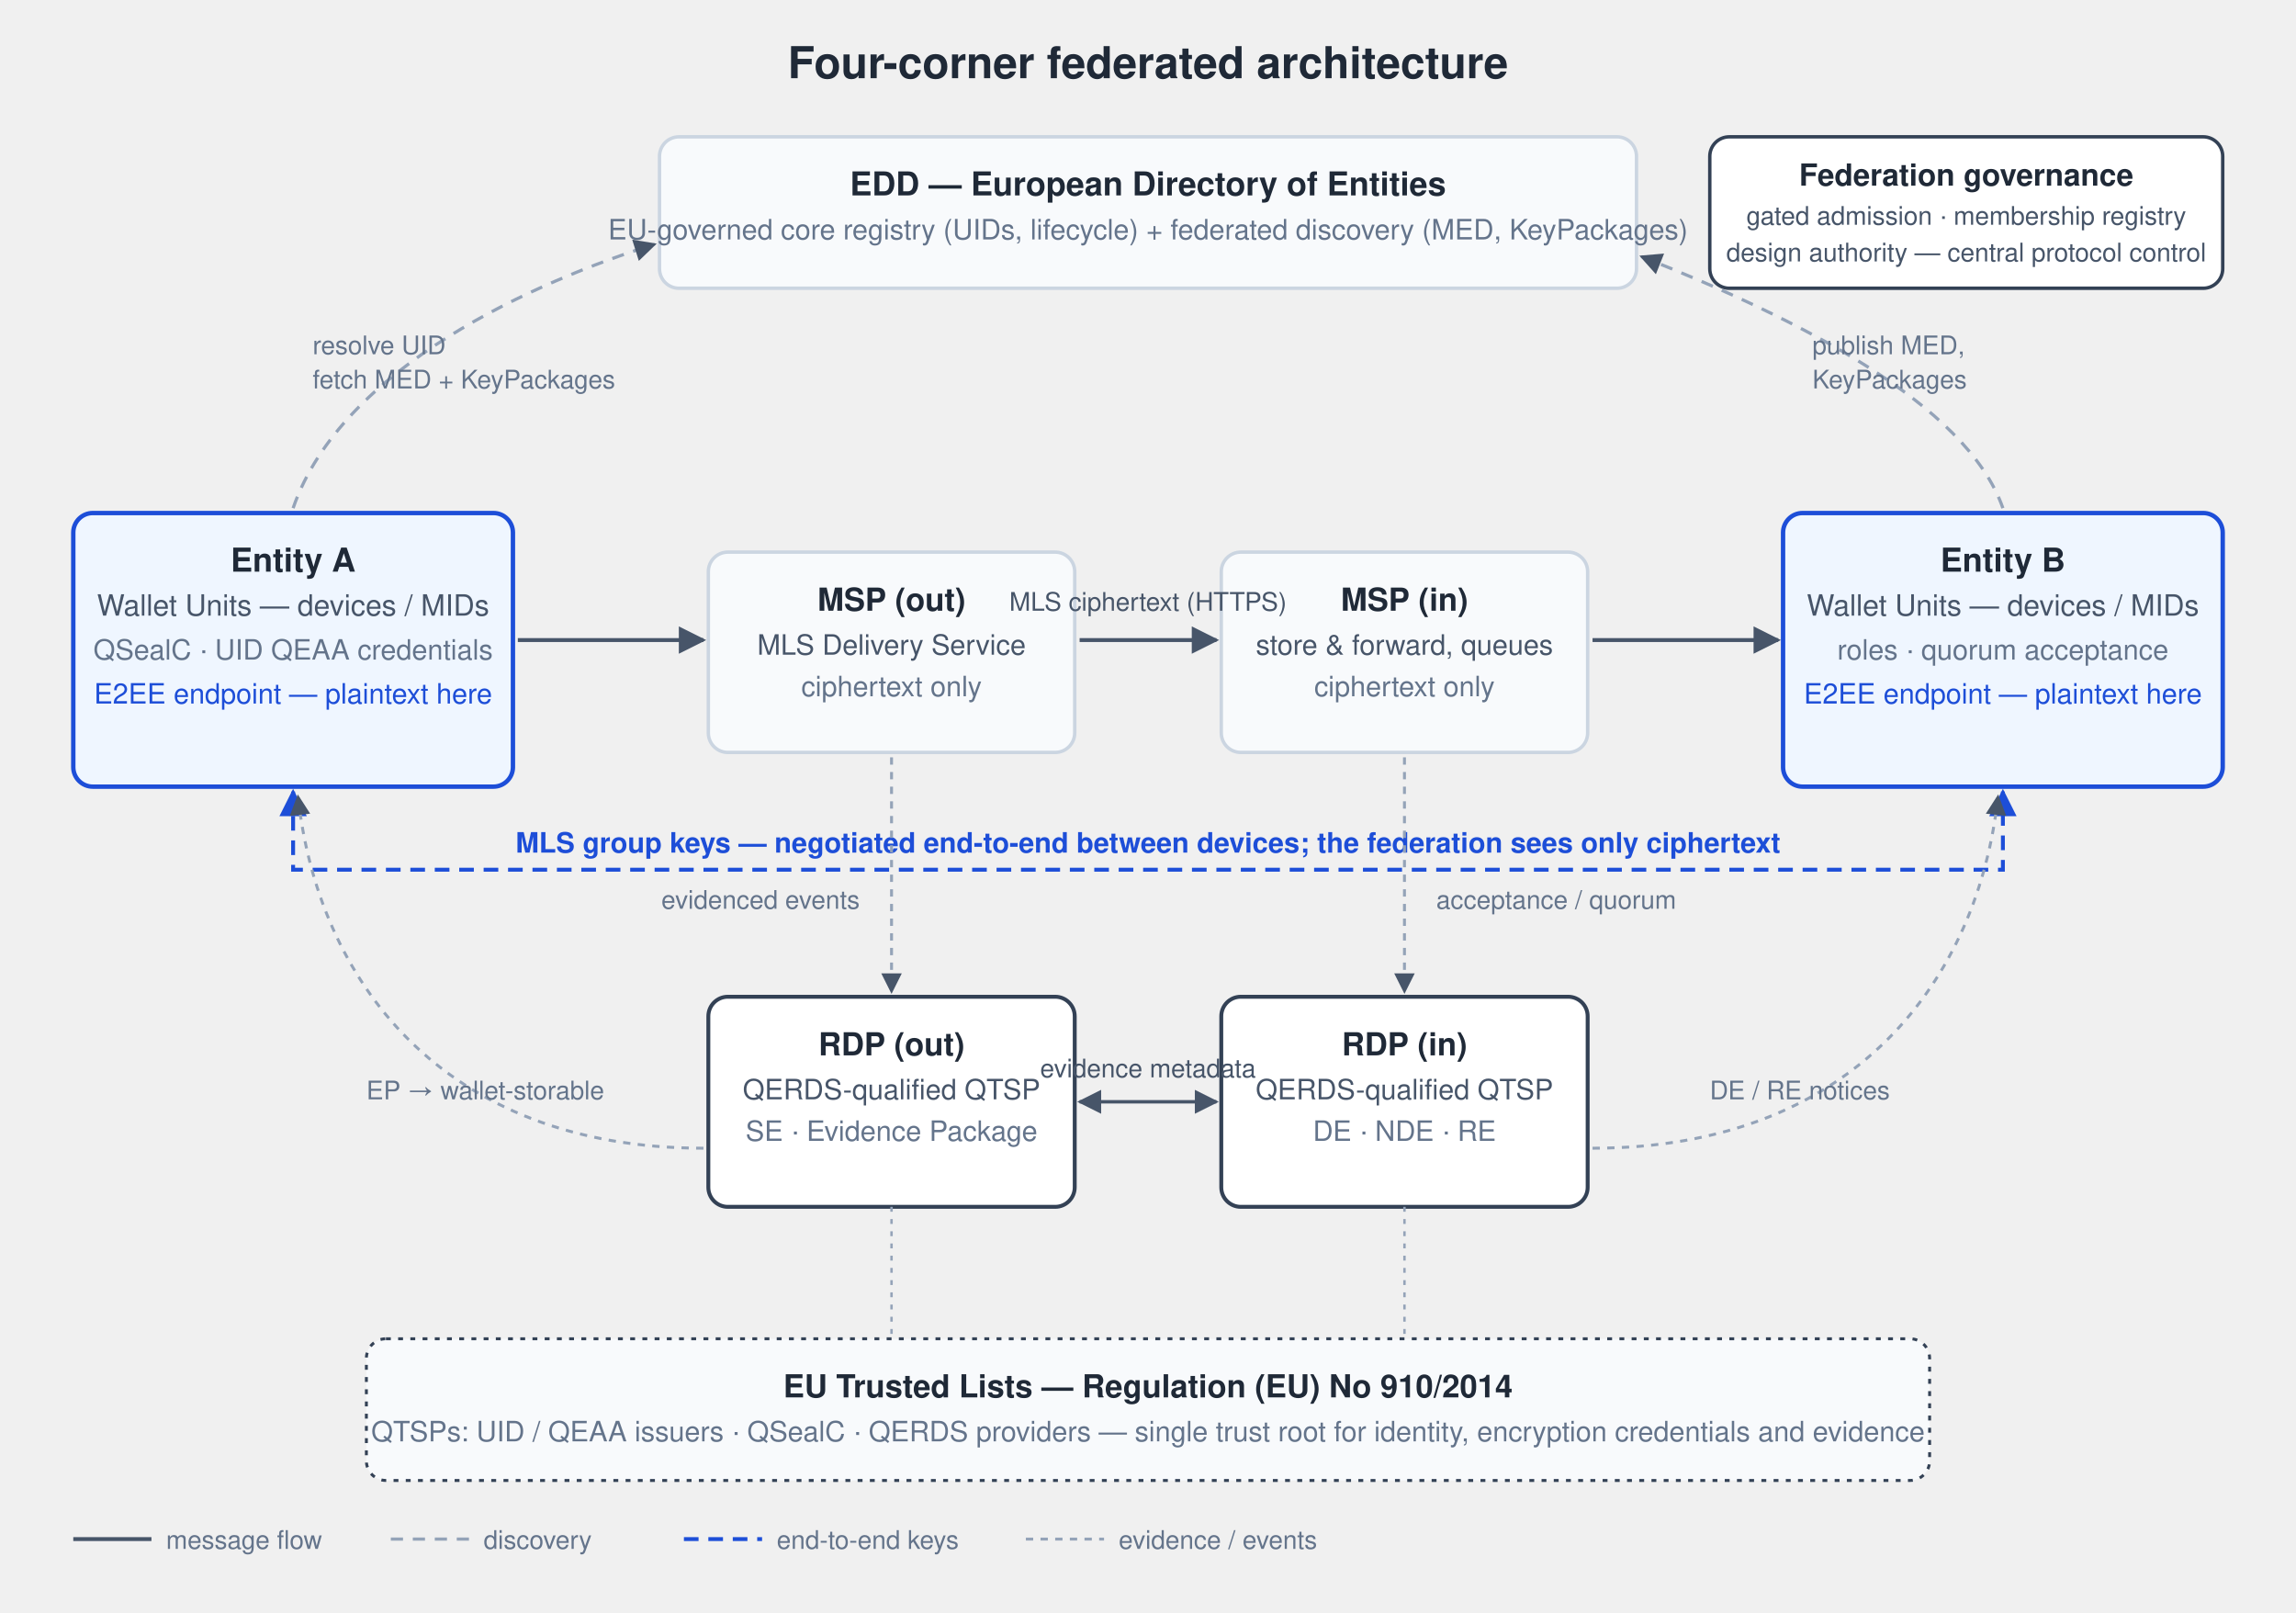
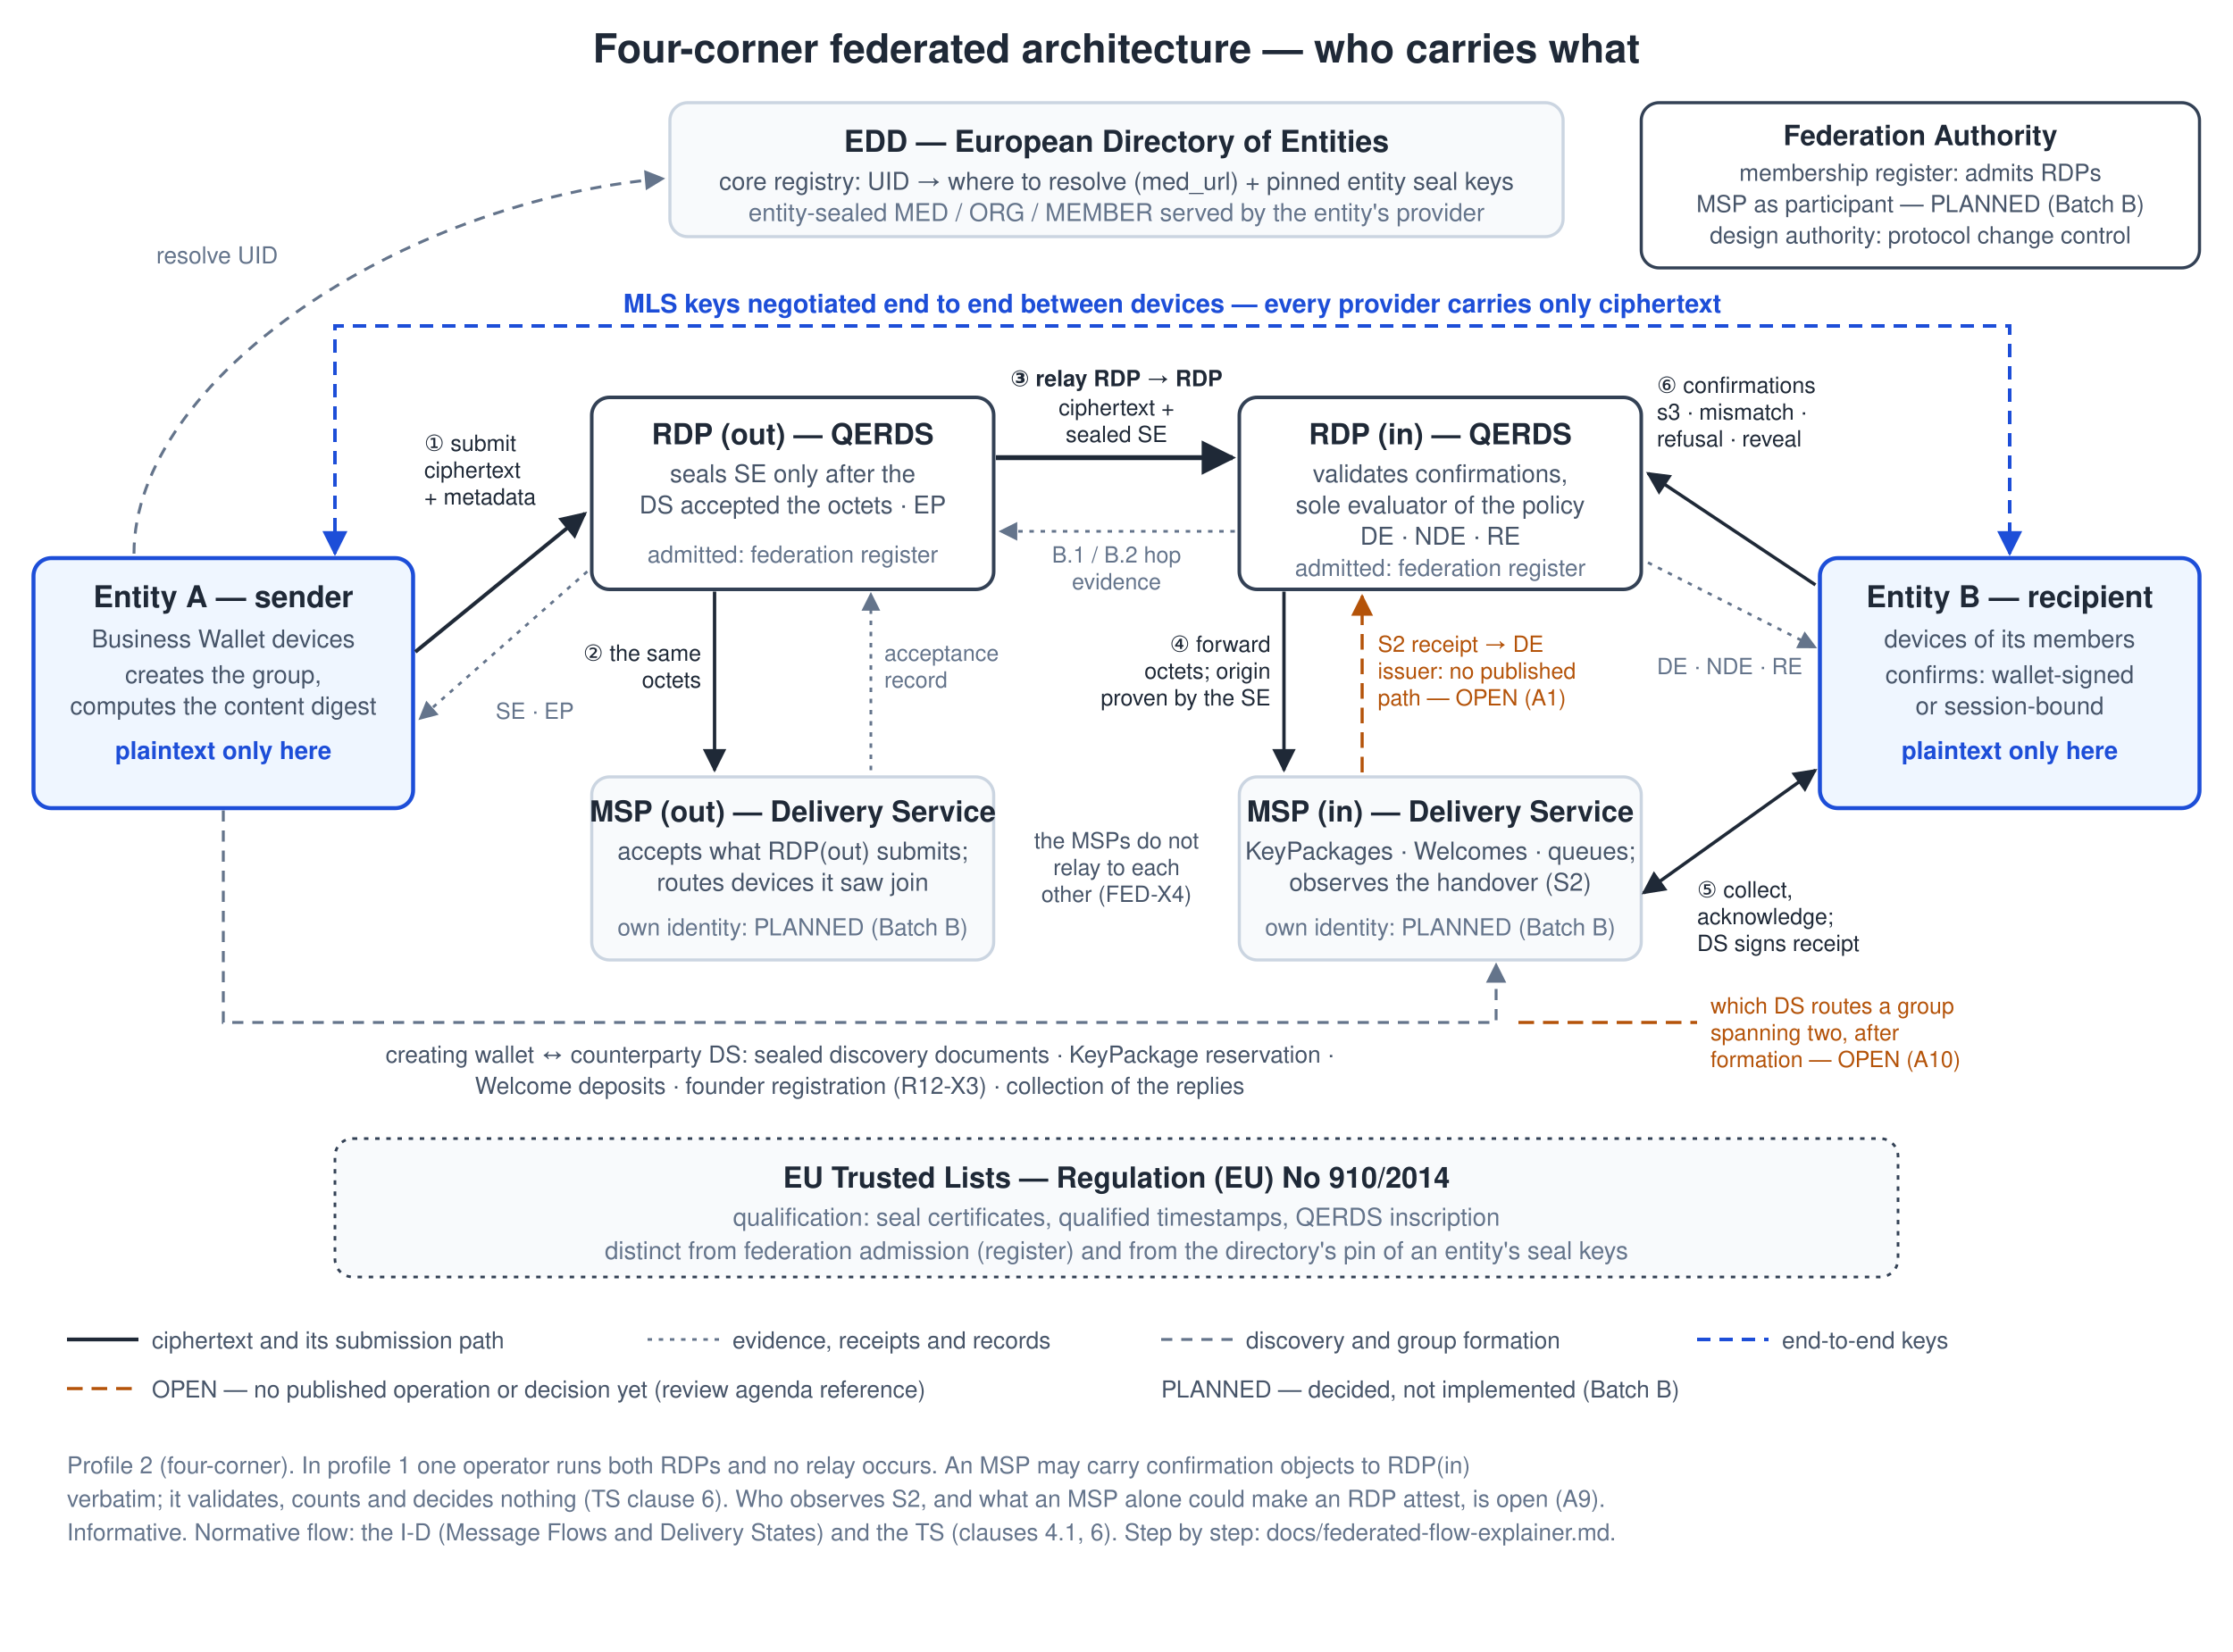
- <svg xmlns="http://www.w3.org/2000/svg" viewBox="0 0 940 660" font-family="Helvetica, Arial, sans-serif" role="img">
+ <svg xmlns="http://www.w3.org/2000/svg" viewBox="0 0 1000 740" font-family="Helvetica, Arial, sans-serif" role="img">
  <defs>
    <marker id="arr" viewBox="0 0 10 10" refX="9" refY="5" markerWidth="7" markerHeight="7" orient="auto-start-reverse">
-       <path d="M 0 0 L 10 5 L 0 10 z" fill="#475569" />
+       <path d="M 0 0 L 10 5 L 0 10 z" fill="#1f2937" />
+     </marker>
+     <marker id="arrg" viewBox="0 0 10 10" refX="9" refY="5" markerWidth="7" markerHeight="7" orient="auto-start-reverse">
+       <path d="M 0 0 L 10 5 L 0 10 z" fill="#64748b" />
    </marker>
    <marker id="arrb" viewBox="0 0 10 10" refX="9" refY="5" markerWidth="7" markerHeight="7" orient="auto-start-reverse">
      <path d="M 0 0 L 10 5 L 0 10 z" fill="#1d4ed8" />
    </marker>
+     <marker id="arro" viewBox="0 0 10 10" refX="9" refY="5" markerWidth="7" markerHeight="7" orient="auto-start-reverse">
+       <path d="M 0 0 L 10 5 L 0 10 z" fill="#b45309" />
+     </marker>
  </defs>
-   <text x="470" y="32" text-anchor="middle" font-size="18" font-weight="bold" fill="#1f2937">Four-corner federated architecture</text>
-   <rect x="270" y="56" width="400" height="62" rx="8" fill="#f8fafc" stroke="#cbd5e1" stroke-width="1.4" />
-   <text x="470" y="80" text-anchor="middle" font-size="13.5" font-weight="bold" fill="#1f2937">EDD — European Directory of Entities</text>
-   <text x="470" y="98" text-anchor="middle" font-size="11.5" fill="#64748b">EU-governed core registry (UIDs, lifecycle) + federated discovery (MED, KeyPackages)</text>
-   <rect x="700" y="56" width="210" height="62" rx="8" fill="#ffffff" stroke="#334155" stroke-width="1.4" />
-   <text x="805" y="76" text-anchor="middle" font-size="12.5" font-weight="bold" fill="#1f2937">Federation governance</text>
-   <text x="805" y="92" text-anchor="middle" font-size="10.5" fill="#475569">gated admission · membership registry</text>
-   <text x="805" y="107" text-anchor="middle" font-size="10.5" fill="#475569">design authority — central protocol control</text>
-   <path d="M 120 208 C 140 150, 220 115, 268 100" fill="none" stroke="#94a3b8" stroke-width="1.3" stroke-dasharray="5 4" marker-end="url(#arr)" />
-   <text x="128" y="145" font-size="10.5" fill="#64748b">resolve UID</text>
-   <text x="128" y="159" font-size="10.5" fill="#64748b">fetch MED + KeyPackages</text>
-   <path d="M 820 208 C 805 165, 735 130, 672 105" fill="none" stroke="#94a3b8" stroke-width="1.3" stroke-dasharray="5 4" marker-end="url(#arr)" />
-   <text x="742" y="145" font-size="10.5" fill="#64748b">publish MED,</text>
-   <text x="742" y="159" font-size="10.5" fill="#64748b">KeyPackages</text>
-   <rect x="30" y="210" width="180" height="112" rx="8" fill="#eff6ff" stroke="#1d4ed8" stroke-width="1.8" />
-   <text x="120" y="234" text-anchor="middle" font-size="13.5" font-weight="bold" fill="#1f2937">Entity A</text>
-   <text x="120" y="252" text-anchor="middle" font-size="12" fill="#475569">Wallet Units — devices / MIDs</text>
-   <text x="120" y="270" text-anchor="middle" font-size="11.5" fill="#64748b">QSealC · UID QEAA credentials</text>
-   <text x="120" y="288" text-anchor="middle" font-size="11.5" fill="#1d4ed8">E2EE endpoint — plaintext here</text>
-   <rect x="290" y="226" width="150" height="82" rx="8" fill="#f8fafc" stroke="#cbd5e1" stroke-width="1.4" />
-   <text x="365" y="250" text-anchor="middle" font-size="13" font-weight="bold" fill="#1f2937">MSP (out)</text>
-   <text x="365" y="268" text-anchor="middle" font-size="11.5" fill="#475569">MLS Delivery Service</text>
-   <text x="365" y="285" text-anchor="middle" font-size="11.5" fill="#64748b">ciphertext only</text>
-   <rect x="500" y="226" width="150" height="82" rx="8" fill="#f8fafc" stroke="#cbd5e1" stroke-width="1.4" />
-   <text x="575" y="250" text-anchor="middle" font-size="13" font-weight="bold" fill="#1f2937">MSP (in)</text>
-   <text x="575" y="268" text-anchor="middle" font-size="11.5" fill="#475569">store &amp; forward, queues</text>
-   <text x="575" y="285" text-anchor="middle" font-size="11.5" fill="#64748b">ciphertext only</text>
-   <rect x="730" y="210" width="180" height="112" rx="8" fill="#eff6ff" stroke="#1d4ed8" stroke-width="1.8" />
-   <text x="820" y="234" text-anchor="middle" font-size="13.5" font-weight="bold" fill="#1f2937">Entity B</text>
-   <text x="820" y="252" text-anchor="middle" font-size="12" fill="#475569">Wallet Units — devices / MIDs</text>
-   <text x="820" y="270" text-anchor="middle" font-size="11.5" fill="#64748b">roles · quorum acceptance</text>
-   <text x="820" y="288" text-anchor="middle" font-size="11.5" fill="#1d4ed8">E2EE endpoint — plaintext here</text>
-   <line x1="212" y1="262" x2="288" y2="262" stroke="#475569" stroke-width="1.6" marker-end="url(#arr)" />
-   <line x1="442" y1="262" x2="498" y2="262" stroke="#475569" stroke-width="1.6" marker-end="url(#arr)" />
-   <line x1="652" y1="262" x2="728" y2="262" stroke="#475569" stroke-width="1.6" marker-end="url(#arr)" />
-   <text x="470" y="250" text-anchor="middle" font-size="10.5" fill="#475569">MLS ciphertext (HTTPS)</text>
-   <path d="M 120 324 L 120 356 L 820 356 L 820 324" fill="none" stroke="#1d4ed8" stroke-width="1.6" stroke-dasharray="6 4" marker-end="url(#arrb)" marker-start="url(#arrb)" />
-   <text x="470" y="349" text-anchor="middle" font-size="11.5" fill="#1d4ed8" font-weight="bold">MLS group keys — negotiated end-to-end between devices; the federation sees only ciphertext</text>
-   <rect x="290" y="408" width="150" height="86" rx="8" fill="#ffffff" stroke="#334155" stroke-width="1.6" />
-   <text x="365" y="432" text-anchor="middle" font-size="13" font-weight="bold" fill="#1f2937">RDP (out)</text>
-   <text x="365" y="450" text-anchor="middle" font-size="11.5" fill="#475569">QERDS-qualified QTSP</text>
-   <text x="365" y="467" text-anchor="middle" font-size="11.5" fill="#64748b">SE · Evidence Package</text>
-   <rect x="500" y="408" width="150" height="86" rx="8" fill="#ffffff" stroke="#334155" stroke-width="1.6" />
-   <text x="575" y="432" text-anchor="middle" font-size="13" font-weight="bold" fill="#1f2937">RDP (in)</text>
-   <text x="575" y="450" text-anchor="middle" font-size="11.5" fill="#475569">QERDS-qualified QTSP</text>
-   <text x="575" y="467" text-anchor="middle" font-size="11.5" fill="#64748b">DE · NDE · RE</text>
-   <line x1="442" y1="451" x2="498" y2="451" stroke="#475569" stroke-width="1.4" marker-end="url(#arr)" marker-start="url(#arr)" />
-   <text x="470" y="441" text-anchor="middle" font-size="10.5" fill="#475569">evidence metadata</text>
-   <line x1="365" y1="310" x2="365" y2="406" stroke="#94a3b8" stroke-width="1.2" stroke-dasharray="3 3" marker-end="url(#arr)" />
-   <text x="352" y="372" text-anchor="end" font-size="10.5" fill="#64748b">evidenced events</text>
-   <line x1="575" y1="310" x2="575" y2="406" stroke="#94a3b8" stroke-width="1.2" stroke-dasharray="3 3" marker-end="url(#arr)" />
-   <text x="588" y="372" font-size="10.5" fill="#64748b">acceptance / quorum</text>
-   <path d="M 288 470 C 180 470, 130 400, 122 326" fill="none" stroke="#94a3b8" stroke-width="1.2" stroke-dasharray="3 3" marker-end="url(#arr)" />
-   <text x="150" y="450" font-size="10.5" fill="#64748b">EP → wallet-storable</text>
-   <path d="M 652 470 C 760 470, 810 400, 818 326" fill="none" stroke="#94a3b8" stroke-width="1.2" stroke-dasharray="3 3" marker-end="url(#arr)" />
-   <text x="700" y="450" font-size="10.5" fill="#64748b">DE / RE notices</text>
-   <rect x="150" y="548" width="640" height="58" rx="8" fill="#f8fafc" stroke="#334155" stroke-width="1.2" stroke-dasharray="2 3" />
-   <text x="470" y="572" text-anchor="middle" font-size="13" font-weight="bold" fill="#1f2937">EU Trusted Lists — Regulation (EU) No 910/2014</text>
-   <text x="470" y="590" text-anchor="middle" font-size="11.5" fill="#64748b">QTSPs: UID / QEAA issuers · QSealC · QERDS providers — single trust root for identity, encryption credentials and evidence</text>
-   <line x1="365" y1="494" x2="365" y2="546" stroke="#94a3b8" stroke-width="1" stroke-dasharray="2 3" />
-   <line x1="575" y1="494" x2="575" y2="546" stroke="#94a3b8" stroke-width="1" stroke-dasharray="2 3" />
+   <rect x="0" y="0" width="1000" height="740" fill="#ffffff" />
+   <text x="500" y="28" text-anchor="middle" font-size="18" font-weight="bold" fill="#1f2937">Four-corner federated architecture — who carries what</text>
+   <rect x="300" y="46" width="400" height="60" rx="8" fill="#f8fafc" stroke="#cbd5e1" stroke-width="1.4" />
+   <text x="500" y="68" text-anchor="middle" font-size="13.5" font-weight="bold" fill="#1f2937">EDD — European Directory of Entities</text>
+   <text x="500" y="85" text-anchor="middle" font-size="11" fill="#475569">core registry: UID → where to resolve (med_url) + pinned entity seal keys</text>
+   <text x="500" y="99" text-anchor="middle" font-size="11" fill="#64748b">entity-sealed MED / ORG / MEMBER served by the entity's provider</text>
+   <rect x="735" y="46" width="250" height="74" rx="8" fill="#ffffff" stroke="#334155" stroke-width="1.4" />
+   <text x="860" y="65" text-anchor="middle" font-size="12.5" font-weight="bold" fill="#1f2937">Federation Authority</text>
+   <text x="860" y="81" text-anchor="middle" font-size="10.5" fill="#475569">membership register: admits RDPs</text>
+   <text x="860" y="95" text-anchor="middle" font-size="10.5" fill="#475569">MSP as participant — PLANNED (Batch B)</text>
+   <text x="860" y="109" text-anchor="middle" font-size="10.5" fill="#475569">design authority: protocol change control</text>
+   <path d="M 60 248 C 60 170, 180 90, 297 80" fill="none" stroke="#64748b" stroke-width="1.3" stroke-dasharray="5 4" marker-end="url(#arrg)" />
+   <text x="70" y="118" font-size="10.5" fill="#64748b">resolve UID</text>
+   <path d="M 150 248 L 150 146 L 900 146 L 900 248" fill="none" stroke="#1d4ed8" stroke-width="1.6" stroke-dasharray="6 4" marker-start="url(#arrb)" marker-end="url(#arrb)" />
+   <text x="525" y="140" text-anchor="middle" font-size="11.5" font-weight="bold" fill="#1d4ed8">MLS keys negotiated end to end between devices — every provider carries only ciphertext</text>
+   <rect x="15" y="250" width="170" height="112" rx="8" fill="#eff6ff" stroke="#1d4ed8" stroke-width="1.8" />
+   <text x="100" y="272" text-anchor="middle" font-size="13.5" font-weight="bold" fill="#1f2937">Entity A — sender</text>
+   <text x="100" y="290" text-anchor="middle" font-size="11" fill="#475569">Business Wallet devices</text>
+   <text x="100" y="306" text-anchor="middle" font-size="11" fill="#475569">creates the group,</text>
+   <text x="100" y="320" text-anchor="middle" font-size="11" fill="#475569">computes the content digest</text>
+   <text x="100" y="340" text-anchor="middle" font-size="11" font-weight="bold" fill="#1d4ed8">plaintext only here</text>
+   <rect x="815" y="250" width="170" height="112" rx="8" fill="#eff6ff" stroke="#1d4ed8" stroke-width="1.8" />
+   <text x="900" y="272" text-anchor="middle" font-size="13.5" font-weight="bold" fill="#1f2937">Entity B — recipient</text>
+   <text x="900" y="290" text-anchor="middle" font-size="11" fill="#475569">devices of its members</text>
+   <text x="900" y="306" text-anchor="middle" font-size="11" fill="#475569">confirms: wallet-signed</text>
+   <text x="900" y="320" text-anchor="middle" font-size="11" fill="#475569">or session-bound</text>
+   <text x="900" y="340" text-anchor="middle" font-size="11" font-weight="bold" fill="#1d4ed8">plaintext only here</text>
+   <rect x="265" y="178" width="180" height="86" rx="8" fill="#ffffff" stroke="#334155" stroke-width="1.6" />
+   <text x="355" y="199" text-anchor="middle" font-size="13" font-weight="bold" fill="#1f2937">RDP (out) — QERDS</text>
+   <text x="355" y="216" text-anchor="middle" font-size="11" fill="#475569">seals SE only after the</text>
+   <text x="355" y="230" text-anchor="middle" font-size="11" fill="#475569">DS accepted the octets · EP</text>
+   <text x="355" y="252" text-anchor="middle" font-size="10.5" fill="#64748b">admitted: federation register</text>
+   <rect x="555" y="178" width="180" height="86" rx="8" fill="#ffffff" stroke="#334155" stroke-width="1.6" />
+   <text x="645" y="199" text-anchor="middle" font-size="13" font-weight="bold" fill="#1f2937">RDP (in) — QERDS</text>
+   <text x="645" y="216" text-anchor="middle" font-size="11" fill="#475569">validates confirmations,</text>
+   <text x="645" y="230" text-anchor="middle" font-size="11" fill="#475569">sole evaluator of the policy</text>
+   <text x="645" y="244" text-anchor="middle" font-size="11" fill="#475569">DE · NDE · RE</text>
+   <text x="645" y="258" text-anchor="middle" font-size="10.5" fill="#64748b">admitted: federation register</text>
+   <rect x="265" y="348" width="180" height="82" rx="8" fill="#f8fafc" stroke="#cbd5e1" stroke-width="1.4" />
+   <text x="355" y="368" text-anchor="middle" font-size="13" font-weight="bold" fill="#1f2937">MSP (out) — Delivery Service</text>
+   <text x="355" y="385" text-anchor="middle" font-size="11" fill="#475569">accepts what RDP(out) submits;</text>
+   <text x="355" y="399" text-anchor="middle" font-size="11" fill="#475569">routes devices it saw join</text>
+   <text x="355" y="419" text-anchor="middle" font-size="10.5" fill="#64748b">own identity: PLANNED (Batch B)</text>
+   <rect x="555" y="348" width="180" height="82" rx="8" fill="#f8fafc" stroke="#cbd5e1" stroke-width="1.4" />
+   <text x="645" y="368" text-anchor="middle" font-size="13" font-weight="bold" fill="#1f2937">MSP (in) — Delivery Service</text>
+   <text x="645" y="385" text-anchor="middle" font-size="11" fill="#475569">KeyPackages · Welcomes · queues;</text>
+   <text x="645" y="399" text-anchor="middle" font-size="11" fill="#475569">observes the handover (S2)</text>
+   <text x="645" y="419" text-anchor="middle" font-size="10.5" fill="#64748b">own identity: PLANNED (Batch B)</text>
+   <line x1="186" y1="292" x2="262" y2="230" stroke="#1f2937" stroke-width="1.7" marker-end="url(#arr)" />
+   <text x="190" y="202" font-size="10" fill="#1f2937">① submit</text>
+   <text x="190" y="214" font-size="10" fill="#1f2937">ciphertext</text>
+   <text x="190" y="226" font-size="10" fill="#1f2937">+ metadata</text>
+   <line x1="263" y1="256" x2="188" y2="322" stroke="#64748b" stroke-width="1.2" stroke-dasharray="2 3" marker-end="url(#arrg)" />
+   <text x="222" y="322" font-size="10" fill="#64748b">SE · EP</text>
+   <line x1="320" y1="265" x2="320" y2="345" stroke="#1f2937" stroke-width="1.5" marker-end="url(#arr)" />
+   <text x="314" y="296" text-anchor="end" font-size="10" fill="#1f2937">② the same</text>
+   <text x="314" y="308" text-anchor="end" font-size="10" fill="#1f2937">octets</text>
+   <line x1="390" y1="345" x2="390" y2="266" stroke="#64748b" stroke-width="1.2" stroke-dasharray="2 3" marker-end="url(#arrg)" />
+   <text x="396" y="296" font-size="10" fill="#64748b">acceptance</text>
+   <text x="396" y="308" font-size="10" fill="#64748b">record</text>
+   <line x1="446" y1="205" x2="552" y2="205" stroke="#1f2937" stroke-width="2.2" marker-end="url(#arr)" />
+   <text x="500" y="173" text-anchor="middle" font-size="10" font-weight="bold" fill="#1f2937">③ relay RDP → RDP</text>
+   <text x="500" y="186" text-anchor="middle" font-size="10" fill="#1f2937">ciphertext +</text>
+   <text x="500" y="198" text-anchor="middle" font-size="10" fill="#1f2937">sealed SE</text>
+   <line x1="553" y1="238" x2="448" y2="238" stroke="#64748b" stroke-width="1.2" stroke-dasharray="2 3" marker-end="url(#arrg)" />
+   <text x="500" y="252" text-anchor="middle" font-size="10" fill="#64748b">B.1 / B.2 hop</text>
+   <text x="500" y="264" text-anchor="middle" font-size="10" fill="#64748b">evidence</text>
+   <text x="500" y="380" text-anchor="middle" font-size="10" fill="#475569">the MSPs do not</text>
+   <text x="500" y="392" text-anchor="middle" font-size="10" fill="#475569">relay to each</text>
+   <text x="500" y="404" text-anchor="middle" font-size="10" fill="#475569">other (FED-X4)</text>
+   <line x1="575" y1="265" x2="575" y2="345" stroke="#1f2937" stroke-width="1.5" marker-end="url(#arr)" />
+   <text x="569" y="292" text-anchor="end" font-size="10" fill="#1f2937">④ forward</text>
+   <text x="569" y="304" text-anchor="end" font-size="10" fill="#1f2937">octets; origin</text>
+   <text x="569" y="316" text-anchor="end" font-size="10" fill="#1f2937">proven by the SE</text>
+   <line x1="610" y1="346" x2="610" y2="267" stroke="#b45309" stroke-width="1.4" stroke-dasharray="7 4" marker-end="url(#arro)" />
+   <text x="617" y="292" font-size="10" fill="#b45309">S2 receipt → DE</text>
+   <text x="617" y="304" font-size="10" fill="#b45309">issuer: no published</text>
+   <text x="617" y="316" font-size="10" fill="#b45309">path — OPEN (A1)</text>
+   <line x1="736" y1="400" x2="813" y2="345" stroke="#1f2937" stroke-width="1.5" marker-start="url(#arr)" marker-end="url(#arr)" />
+   <text x="760" y="402" font-size="10" fill="#1f2937">⑤ collect,</text>
+   <text x="760" y="414" font-size="10" fill="#1f2937">acknowledge;</text>
+   <text x="760" y="426" font-size="10" fill="#1f2937">DS signs receipt</text>
+   <line x1="813" y1="262" x2="738" y2="212" stroke="#1f2937" stroke-width="1.5" marker-end="url(#arr)" />
+   <text x="742" y="176" font-size="10" fill="#1f2937">⑥ confirmations</text>
+   <text x="742" y="188" font-size="10" fill="#1f2937">s3 · mismatch ·</text>
+   <text x="742" y="200" font-size="10" fill="#1f2937">refusal · reveal</text>
+   <line x1="738" y1="252" x2="813" y2="290" stroke="#64748b" stroke-width="1.2" stroke-dasharray="2 3" marker-end="url(#arrg)" />
+   <text x="742" y="302" font-size="10" fill="#64748b">DE · NDE · RE</text>
+   <path d="M 100 363 L 100 458 L 670 458 L 670 432" fill="none" stroke="#64748b" stroke-width="1.3" stroke-dasharray="5 4" marker-end="url(#arrg)" />
+   <text x="385" y="476" text-anchor="middle" font-size="10.5" fill="#475569">creating wallet ↔ counterparty DS: sealed discovery documents · KeyPackage reservation ·</text>
+   <text x="385" y="490" text-anchor="middle" font-size="10.5" fill="#475569">Welcome deposits · founder registration (R12-X3) · collection of the replies</text>
+   <line x1="680" y1="458" x2="760" y2="458" stroke="#b45309" stroke-width="1.4" stroke-dasharray="7 4" />
+   <text x="766" y="454" font-size="10" fill="#b45309">which DS routes a group</text>
+   <text x="766" y="466" font-size="10" fill="#b45309">spanning two, after</text>
+   <text x="766" y="478" font-size="10" fill="#b45309">formation — OPEN (A10)</text>
+   <rect x="150" y="510" width="700" height="62" rx="8" fill="#f8fafc" stroke="#334155" stroke-width="1.2" stroke-dasharray="2 3" />
+   <text x="500" y="532" text-anchor="middle" font-size="13" font-weight="bold" fill="#1f2937">EU Trusted Lists — Regulation (EU) No 910/2014</text>
+   <text x="500" y="549" text-anchor="middle" font-size="11" fill="#64748b">qualification: seal certificates, qualified timestamps, QERDS inscription</text>
+   <text x="500" y="564" text-anchor="middle" font-size="11" fill="#64748b">distinct from federation admission (register) and from the directory's pin of an entity's seal keys</text>
+   <g font-size="10.5" fill="#475569">
+     <line x1="30" y1="600" x2="62" y2="600" stroke="#1f2937" stroke-width="1.7" />
+     <text x="68" y="604">ciphertext and its submission path</text>
+     <line x1="290" y1="600" x2="322" y2="600" stroke="#64748b" stroke-width="1.2" stroke-dasharray="2 3" />
+     <text x="328" y="604">evidence, receipts and records</text>
+     <line x1="520" y1="600" x2="552" y2="600" stroke="#64748b" stroke-width="1.3" stroke-dasharray="5 4" />
+     <text x="558" y="604">discovery and group formation</text>
+     <line x1="760" y1="600" x2="792" y2="600" stroke="#1d4ed8" stroke-width="1.6" stroke-dasharray="6 4" />
+     <text x="798" y="604">end-to-end keys</text>
+     <line x1="30" y1="622" x2="62" y2="622" stroke="#b45309" stroke-width="1.4" stroke-dasharray="7 4" />
+     <text x="68" y="626">OPEN — no published operation or decision yet (review agenda reference)</text>
+     <text x="520" y="626">PLANNED — decided, not implemented (Batch B)</text>
+   </g>
  <g font-size="10.5" fill="#64748b">
-     <line x1="30" y1="630" x2="62" y2="630" stroke="#475569" stroke-width="1.6" />
-     <text x="68" y="634">message flow</text>
-     <line x1="160" y1="630" x2="192" y2="630" stroke="#94a3b8" stroke-width="1.3" stroke-dasharray="5 4" />
-     <text x="198" y="634">discovery</text>
-     <line x1="280" y1="630" x2="312" y2="630" stroke="#1d4ed8" stroke-width="1.6" stroke-dasharray="6 4" />
-     <text x="318" y="634">end-to-end keys</text>
-     <line x1="420" y1="630" x2="452" y2="630" stroke="#94a3b8" stroke-width="1.2" stroke-dasharray="3 3" />
-     <text x="458" y="634">evidence / events</text>
+     <text x="30" y="660">Profile 2 (four-corner). In profile 1 one operator runs both RDPs and no relay occurs. An MSP may carry confirmation objects to RDP(in)</text>
+     <text x="30" y="675">verbatim; it validates, counts and decides nothing (TS clause 6). Who observes S2, and what an MSP alone could make an RDP attest, is open (A9).</text>
+     <text x="30" y="690">Informative. Normative flow: the I-D (Message Flows and Delivery States) and the TS (clauses 4.1, 6). Step by step: docs/federated-flow-explainer.md.</text>
  </g>
</svg>
